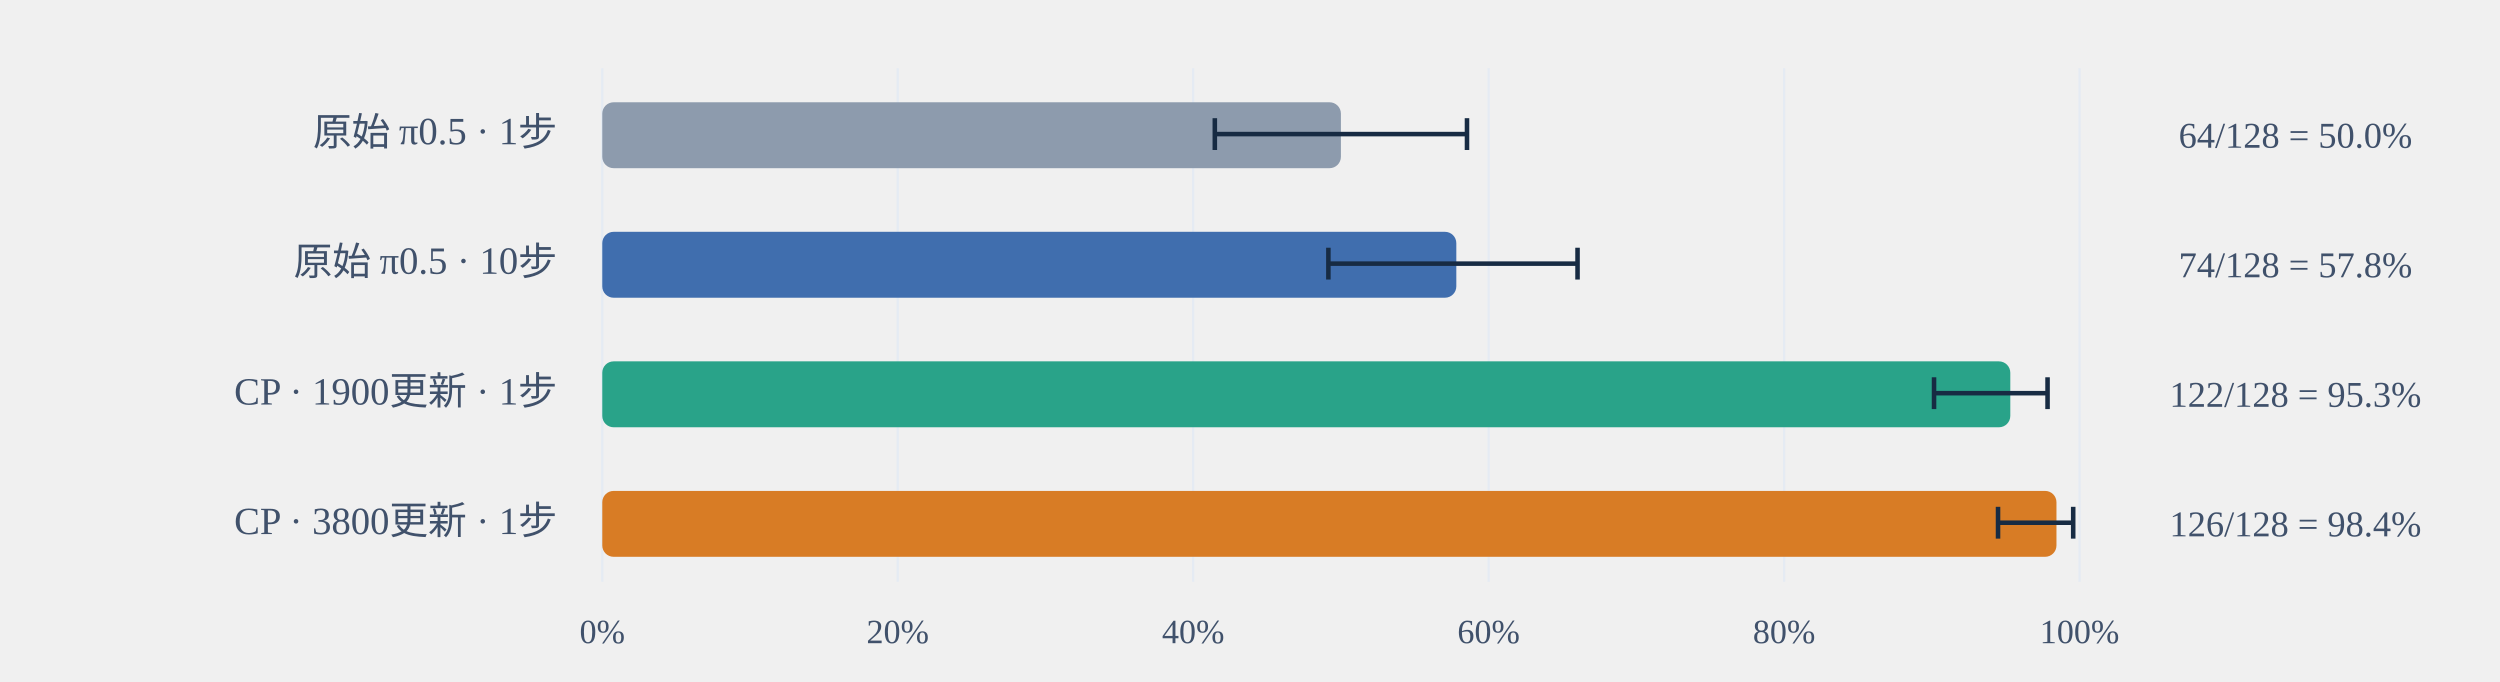
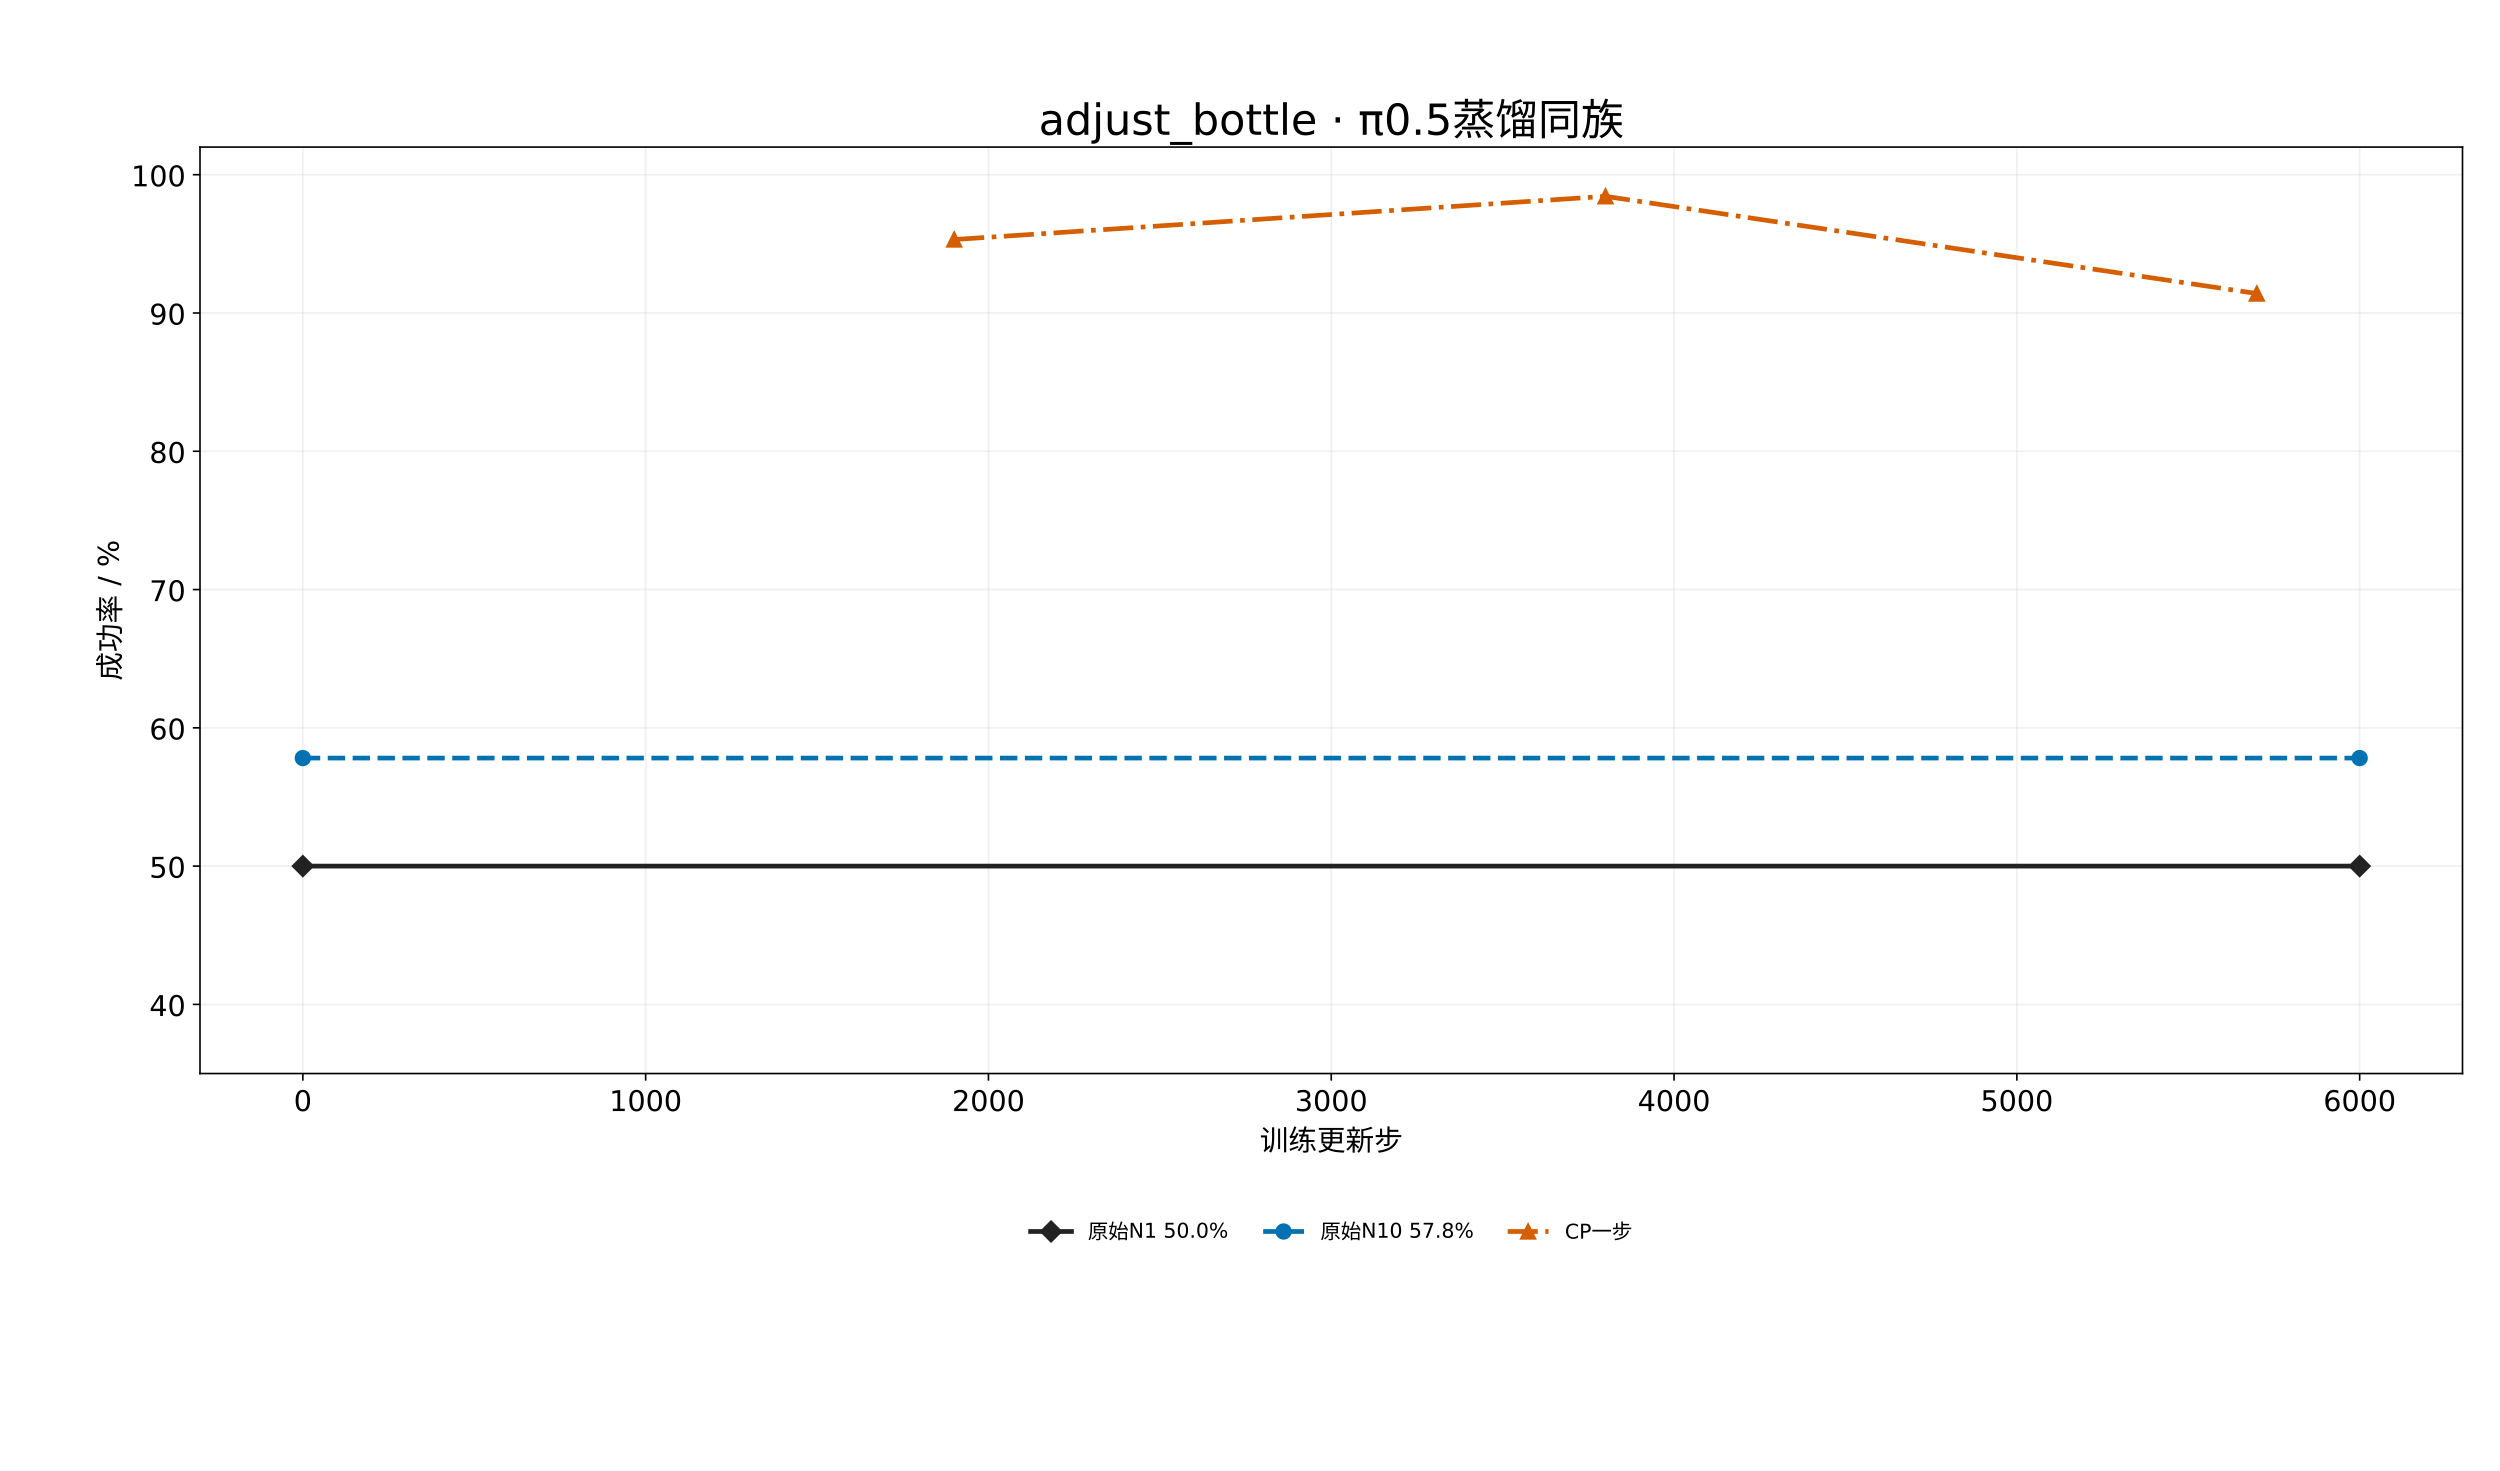
- <svg xmlns="http://www.w3.org/2000/svg" viewBox="0 0 1100 300" role="img">
-   <line x1="265.0" y1="30" x2="265.0" y2="256" stroke="#e5ebf3" />
-   <text x="265.0" y="283" font-size="15" fill="#40516b" text-anchor="middle">0%</text>
-   <line x1="395.0" y1="30" x2="395.0" y2="256" stroke="#e5ebf3" />
-   <text x="395.0" y="283" font-size="15" fill="#40516b" text-anchor="middle">20%</text>
-   <line x1="525.0" y1="30" x2="525.0" y2="256" stroke="#e5ebf3" />
-   <text x="525.0" y="283" font-size="15" fill="#40516b" text-anchor="middle">40%</text>
-   <line x1="655.0" y1="30" x2="655.0" y2="256" stroke="#e5ebf3" />
-   <text x="655.0" y="283" font-size="15" fill="#40516b" text-anchor="middle">60%</text>
-   <line x1="785.0" y1="30" x2="785.0" y2="256" stroke="#e5ebf3" />
-   <text x="785.0" y="283" font-size="15" fill="#40516b" text-anchor="middle">80%</text>
-   <line x1="915.0" y1="30" x2="915.0" y2="256" stroke="#e5ebf3" />
-   <text x="915.0" y="283" font-size="15" fill="#40516b" text-anchor="middle">100%</text>
-   <text x="245" y="64" font-size="17" fill="#40516b" text-anchor="end">原始 π0.5 · 1步</text>
-   <rect x="265" y="45" width="325.0" height="29" rx="5" fill="#8d9bad" />
-   <path d="M534.523,59H645.477M534.523,52V66M645.477,52V66" stroke="#172b43" stroke-width="2" fill="none" />
-   <text x="1010" y="65" font-size="16" fill="#40516b" text-anchor="middle">64/128 = 50.0%</text>
-   <text x="245" y="121" font-size="17" fill="#40516b" text-anchor="end">原始 π0.5 · 10步</text>
-   <rect x="265" y="102" width="375.781" height="29" rx="5" fill="#406eae" />
-   <path d="M584.486,116H694.117M584.486,109V123M694.117,109V123" stroke="#172b43" stroke-width="2" fill="none" />
-   <text x="1010" y="122" font-size="16" fill="#40516b" text-anchor="middle">74/128 = 57.8%</text>
-   <text x="245" y="178" font-size="17" fill="#40516b" text-anchor="end">CP · 1900更新 · 1步</text>
-   <rect x="265" y="159" width="619.531" height="29" rx="5" fill="#29a389" />
-   <path d="M850.976,173H900.923M850.976,166V180M900.923,166V180" stroke="#172b43" stroke-width="2" fill="none" />
-   <text x="1010" y="179" font-size="16" fill="#40516b" text-anchor="middle">122/128 = 95.3%</text>
-   <text x="245" y="235" font-size="17" fill="#40516b" text-anchor="end">CP · 3800更新 · 1步</text>
-   <rect x="265" y="216" width="639.844" height="29" rx="5" fill="#d87c25" />
-   <path d="M879.132,230H912.208M879.132,223V237M912.208,223V237" stroke="#172b43" stroke-width="2" fill="none" />
-   <text x="1010" y="236" font-size="16" fill="#40516b" text-anchor="middle">126/128 = 98.4%</text>
+ <svg xmlns="http://www.w3.org/2000/svg" xmlns:xlink="http://www.w3.org/1999/xlink" width="1224pt" height="720pt" viewBox="0 0 1224 720" version="1.1">
+   <defs>
+     <style type="text/css">*{stroke-linejoin: round; stroke-linecap: butt}</style>
+   </defs>
+   <g id="figure_1">
+     <g id="patch_1">
+       <path d="M 0 720  L 1224 720  L 1224 0  L 0 0  z " style="fill: #ffffff" />
+     </g>
+     <g id="axes_1">
+       <g id="patch_2">
+         <path d="M 97.92 525.6  L 1205.64 525.6  L 1205.64 72  L 97.92 72  z " style="fill: #ffffff" />
+       </g>
+       <g id="matplotlib.axis_1">
+         <g id="xtick_1">
+           <g id="line2d_1">
+             <path d="M 148.271 525.6  L 148.271 72  " clip-path="url(#pfadd34923c)" style="fill: none; stroke: #b0b0b0; stroke-opacity: 0.2; stroke-width: 0.8; stroke-linecap: square" />
+           </g>
+           <g id="line2d_2">
+             <defs>
+               <path id="m62e7cfbf47" d="M 0 0  L 0 3.5  " style="stroke: #000000; stroke-width: 0.8" />
+             </defs>
+             <g>
+               <use xlink:href="#m62e7cfbf47" x="148.271" y="525.6" style="stroke: #000000; stroke-width: 0.8" />
+             </g>
+           </g>
+           <g id="text_1">
+             <text style="font-size: 14px; font-family: 'Microsoft YaHei', 'DejaVu Sans', sans-serif; text-anchor: middle" x="148.271" y="543.968" transform="rotate(-0 148.2709 543.9682)">0</text>
+           </g>
+         </g>
+         <g id="xtick_2">
+           <g id="line2d_3">
+             <path d="M 316.107 525.6  L 316.107 72  " clip-path="url(#pfadd34923c)" style="fill: none; stroke: #b0b0b0; stroke-opacity: 0.2; stroke-width: 0.8; stroke-linecap: square" />
+           </g>
+           <g id="line2d_4">
+             <g>
+               <use xlink:href="#m62e7cfbf47" x="316.107" y="525.6" style="stroke: #000000; stroke-width: 0.8" />
+             </g>
+           </g>
+           <g id="text_2">
+             <text style="font-size: 14px; font-family: 'Microsoft YaHei', 'DejaVu Sans', sans-serif; text-anchor: middle" x="316.107" y="543.968" transform="rotate(-0 316.1073 543.9682)">1000</text>
+           </g>
+         </g>
+         <g id="xtick_3">
+           <g id="line2d_5">
+             <path d="M 483.944 525.6  L 483.944 72  " clip-path="url(#pfadd34923c)" style="fill: none; stroke: #b0b0b0; stroke-opacity: 0.2; stroke-width: 0.8; stroke-linecap: square" />
+           </g>
+           <g id="line2d_6">
+             <g>
+               <use xlink:href="#m62e7cfbf47" x="483.944" y="525.6" style="stroke: #000000; stroke-width: 0.8" />
+             </g>
+           </g>
+           <g id="text_3">
+             <text style="font-size: 14px; font-family: 'Microsoft YaHei', 'DejaVu Sans', sans-serif; text-anchor: middle" x="483.944" y="543.968" transform="rotate(-0 483.9436 543.9682)">2000</text>
+           </g>
+         </g>
+         <g id="xtick_4">
+           <g id="line2d_7">
+             <path d="M 651.78 525.6  L 651.78 72  " clip-path="url(#pfadd34923c)" style="fill: none; stroke: #b0b0b0; stroke-opacity: 0.2; stroke-width: 0.8; stroke-linecap: square" />
+           </g>
+           <g id="line2d_8">
+             <g>
+               <use xlink:href="#m62e7cfbf47" x="651.78" y="525.6" style="stroke: #000000; stroke-width: 0.8" />
+             </g>
+           </g>
+           <g id="text_4">
+             <text style="font-size: 14px; font-family: 'Microsoft YaHei', 'DejaVu Sans', sans-serif; text-anchor: middle" x="651.78" y="543.968" transform="rotate(-0 651.78 543.9682)">3000</text>
+           </g>
+         </g>
+         <g id="xtick_5">
+           <g id="line2d_9">
+             <path d="M 819.616 525.6  L 819.616 72  " clip-path="url(#pfadd34923c)" style="fill: none; stroke: #b0b0b0; stroke-opacity: 0.2; stroke-width: 0.8; stroke-linecap: square" />
+           </g>
+           <g id="line2d_10">
+             <g>
+               <use xlink:href="#m62e7cfbf47" x="819.616" y="525.6" style="stroke: #000000; stroke-width: 0.8" />
+             </g>
+           </g>
+           <g id="text_5">
+             <text style="font-size: 14px; font-family: 'Microsoft YaHei', 'DejaVu Sans', sans-serif; text-anchor: middle" x="819.616" y="543.968" transform="rotate(-0 819.6164 543.9682)">4000</text>
+           </g>
+         </g>
+         <g id="xtick_6">
+           <g id="line2d_11">
+             <path d="M 987.453 525.6  L 987.453 72  " clip-path="url(#pfadd34923c)" style="fill: none; stroke: #b0b0b0; stroke-opacity: 0.2; stroke-width: 0.8; stroke-linecap: square" />
+           </g>
+           <g id="line2d_12">
+             <g>
+               <use xlink:href="#m62e7cfbf47" x="987.453" y="525.6" style="stroke: #000000; stroke-width: 0.8" />
+             </g>
+           </g>
+           <g id="text_6">
+             <text style="font-size: 14px; font-family: 'Microsoft YaHei', 'DejaVu Sans', sans-serif; text-anchor: middle" x="987.453" y="543.968" transform="rotate(-0 987.4527 543.9682)">5000</text>
+           </g>
+         </g>
+         <g id="xtick_7">
+           <g id="line2d_13">
+             <path d="M 1155.289 525.6  L 1155.289 72  " clip-path="url(#pfadd34923c)" style="fill: none; stroke: #b0b0b0; stroke-opacity: 0.2; stroke-width: 0.8; stroke-linecap: square" />
+           </g>
+           <g id="line2d_14">
+             <g>
+               <use xlink:href="#m62e7cfbf47" x="1155.289" y="525.6" style="stroke: #000000; stroke-width: 0.8" />
+             </g>
+           </g>
+           <g id="text_7">
+             <text style="font-size: 14px; font-family: 'Microsoft YaHei', 'DejaVu Sans', sans-serif; text-anchor: middle" x="1155.289" y="543.968" transform="rotate(-0 1155.289 543.9682)">6000</text>
+           </g>
+         </g>
+         <g id="text_8">
+           <text style="font-size: 14px; font-family: 'Microsoft YaHei', 'DejaVu Sans', sans-serif; text-anchor: middle" x="651.78" y="563.254" transform="rotate(-0 651.78 563.2541)">训练更新步</text>
+         </g>
+       </g>
+       <g id="matplotlib.axis_2">
+         <g id="ytick_1">
+           <g id="line2d_15">
+             <path d="M 97.92 491.749  L 1205.64 491.749  " clip-path="url(#pfadd34923c)" style="fill: none; stroke: #b0b0b0; stroke-opacity: 0.2; stroke-width: 0.8; stroke-linecap: square" />
+           </g>
+           <g id="line2d_16">
+             <defs>
+               <path id="mab75c67488" d="M 0 0  L -3.5 0  " style="stroke: #000000; stroke-width: 0.8" />
+             </defs>
+             <g>
+               <use xlink:href="#mab75c67488" x="97.92" y="491.749" style="stroke: #000000; stroke-width: 0.8" />
+             </g>
+           </g>
+           <g id="text_9">
+             <text style="font-size: 14px; font-family: 'Microsoft YaHei', 'DejaVu Sans', sans-serif; text-anchor: end" x="90.92" y="497.433" transform="rotate(-0 90.92 497.4333)">40</text>
+           </g>
+         </g>
+         <g id="ytick_2">
+           <g id="line2d_17">
+             <path d="M 97.92 424.048  L 1205.64 424.048  " clip-path="url(#pfadd34923c)" style="fill: none; stroke: #b0b0b0; stroke-opacity: 0.2; stroke-width: 0.8; stroke-linecap: square" />
+           </g>
+           <g id="line2d_18">
+             <g>
+               <use xlink:href="#mab75c67488" x="97.92" y="424.048" style="stroke: #000000; stroke-width: 0.8" />
+             </g>
+           </g>
+           <g id="text_10">
+             <text style="font-size: 14px; font-family: 'Microsoft YaHei', 'DejaVu Sans', sans-serif; text-anchor: end" x="90.92" y="429.732" transform="rotate(-0 90.92 429.7318)">50</text>
+           </g>
+         </g>
+         <g id="ytick_3">
+           <g id="line2d_19">
+             <path d="M 97.92 356.346  L 1205.64 356.346  " clip-path="url(#pfadd34923c)" style="fill: none; stroke: #b0b0b0; stroke-opacity: 0.2; stroke-width: 0.8; stroke-linecap: square" />
+           </g>
+           <g id="line2d_20">
+             <g>
+               <use xlink:href="#mab75c67488" x="97.92" y="356.346" style="stroke: #000000; stroke-width: 0.8" />
+             </g>
+           </g>
+           <g id="text_11">
+             <text style="font-size: 14px; font-family: 'Microsoft YaHei', 'DejaVu Sans', sans-serif; text-anchor: end" x="90.92" y="362.03" transform="rotate(-0 90.92 362.0304)">60</text>
+           </g>
+         </g>
+         <g id="ytick_4">
+           <g id="line2d_21">
+             <path d="M 97.92 288.645  L 1205.64 288.645  " clip-path="url(#pfadd34923c)" style="fill: none; stroke: #b0b0b0; stroke-opacity: 0.2; stroke-width: 0.8; stroke-linecap: square" />
+           </g>
+           <g id="line2d_22">
+             <g>
+               <use xlink:href="#mab75c67488" x="97.92" y="288.645" style="stroke: #000000; stroke-width: 0.8" />
+             </g>
+           </g>
+           <g id="text_12">
+             <text style="font-size: 14px; font-family: 'Microsoft YaHei', 'DejaVu Sans', sans-serif; text-anchor: end" x="90.92" y="294.329" transform="rotate(-0 90.92 294.3289)">70</text>
+           </g>
+         </g>
+         <g id="ytick_5">
+           <g id="line2d_23">
+             <path d="M 97.92 220.943  L 1205.64 220.943  " clip-path="url(#pfadd34923c)" style="fill: none; stroke: #b0b0b0; stroke-opacity: 0.2; stroke-width: 0.8; stroke-linecap: square" />
+           </g>
+           <g id="line2d_24">
+             <g>
+               <use xlink:href="#mab75c67488" x="97.92" y="220.943" style="stroke: #000000; stroke-width: 0.8" />
+             </g>
+           </g>
+           <g id="text_13">
+             <text style="font-size: 14px; font-family: 'Microsoft YaHei', 'DejaVu Sans', sans-serif; text-anchor: end" x="90.92" y="226.627" transform="rotate(-0 90.92 226.6274)">80</text>
+           </g>
+         </g>
+         <g id="ytick_6">
+           <g id="line2d_25">
+             <path d="M 97.92 153.242  L 1205.64 153.242  " clip-path="url(#pfadd34923c)" style="fill: none; stroke: #b0b0b0; stroke-opacity: 0.2; stroke-width: 0.8; stroke-linecap: square" />
+           </g>
+           <g id="line2d_26">
+             <g>
+               <use xlink:href="#mab75c67488" x="97.92" y="153.242" style="stroke: #000000; stroke-width: 0.8" />
+             </g>
+           </g>
+           <g id="text_14">
+             <text style="font-size: 14px; font-family: 'Microsoft YaHei', 'DejaVu Sans', sans-serif; text-anchor: end" x="90.92" y="158.926" transform="rotate(-0 90.92 158.9259)">90</text>
+           </g>
+         </g>
+         <g id="ytick_7">
+           <g id="line2d_27">
+             <path d="M 97.92 85.54  L 1205.64 85.54  " clip-path="url(#pfadd34923c)" style="fill: none; stroke: #b0b0b0; stroke-opacity: 0.2; stroke-width: 0.8; stroke-linecap: square" />
+           </g>
+           <g id="line2d_28">
+             <g>
+               <use xlink:href="#mab75c67488" x="97.92" y="85.54" style="stroke: #000000; stroke-width: 0.8" />
+             </g>
+           </g>
+           <g id="text_15">
+             <text style="font-size: 14px; font-family: 'Microsoft YaHei', 'DejaVu Sans', sans-serif; text-anchor: end" x="90.92" y="91.224" transform="rotate(-0 90.92 91.22438)">100</text>
+           </g>
+         </g>
+         <g id="text_16">
+           <text style="font-size: 14px; font-family: 'Microsoft YaHei', 'DejaVu Sans', sans-serif; text-anchor: middle" x="58.743" y="298.8" transform="rotate(-90 58.74309 298.8)">成功率 / %</text>
+         </g>
+       </g>
+       <g id="distill-adjust-eval-line0">
+         <path d="M 148.271 424.048  L 1155.289 424.048  " clip-path="url(#pfadd34923c)" style="fill: none; stroke: #222222; stroke-width: 2.3; stroke-linecap: square" />
+         <defs>
+           <path id="m6fff60a377" d="M 0 4.95  L 4.95 0  L 0 -4.95  L -4.95 0  z " style="stroke: #222222; stroke-linejoin: miter" />
+         </defs>
+         <g clip-path="url(#pfadd34923c)">
+           <use xlink:href="#m6fff60a377" x="148.271" y="424.048" style="fill: #222222; stroke: #222222; stroke-linejoin: miter" />
+           <use xlink:href="#m6fff60a377" x="1155.289" y="424.048" style="fill: #222222; stroke: #222222; stroke-linejoin: miter" />
+         </g>
+       </g>
+       <g id="distill-adjust-eval-line1">
+         <path d="M 148.271 371.156  L 1155.289 371.156  " clip-path="url(#pfadd34923c)" style="fill: none; stroke-dasharray: 8.51,3.68; stroke-dashoffset: 0; stroke: #0072b2; stroke-width: 2.3" />
+         <defs>
+           <path id="m8a93d8567e" d="M 0 3.5  C 0.928 3.5 1.819 3.131 2.475 2.475  C 3.131 1.819 3.5 0.928 3.5 0  C 3.5 -0.928 3.131 -1.819 2.475 -2.475  C 1.819 -3.131 0.928 -3.5 0 -3.5  C -0.928 -3.5 -1.819 -3.131 -2.475 -2.475  C -3.131 -1.819 -3.5 -0.928 -3.5 0  C -3.5 0.928 -3.131 1.819 -2.475 2.475  C -1.819 3.131 -0.928 3.5 0 3.5  z " style="stroke: #0072b2" />
+         </defs>
+         <g clip-path="url(#pfadd34923c)">
+           <use xlink:href="#m8a93d8567e" x="148.271" y="371.156" style="fill: #0072b2; stroke: #0072b2" />
+           <use xlink:href="#m8a93d8567e" x="1155.289" y="371.156" style="fill: #0072b2; stroke: #0072b2" />
+         </g>
+       </g>
+       <g id="distill-adjust-eval-line2">
+         <path d="M 467.16 117.275  L 786.049 96.119  L 1104.938 143.721  " clip-path="url(#pfadd34923c)" style="fill: none; stroke-dasharray: 14.72,3.68,2.3,3.68; stroke-dashoffset: 0; stroke: #d55e00; stroke-width: 2.3" />
+         <defs>
+           <path id="mb2e246d1e4" d="M 0 -3.5  L -3.5 3.5  L 3.5 3.5  z " style="stroke: #d55e00; stroke-linejoin: miter" />
+         </defs>
+         <g clip-path="url(#pfadd34923c)">
+           <use xlink:href="#mb2e246d1e4" x="467.16" y="117.275" style="fill: #d55e00; stroke: #d55e00; stroke-linejoin: miter" />
+           <use xlink:href="#mb2e246d1e4" x="786.049" y="96.119" style="fill: #d55e00; stroke: #d55e00; stroke-linejoin: miter" />
+           <use xlink:href="#mb2e246d1e4" x="1104.938" y="143.721" style="fill: #d55e00; stroke: #d55e00; stroke-linejoin: miter" />
+         </g>
+       </g>
+       <g id="patch_3">
+         <path d="M 97.92 525.6  L 97.92 72  " style="fill: none; stroke: #000000; stroke-width: 0.8; stroke-linejoin: miter; stroke-linecap: square" />
+       </g>
+       <g id="patch_4">
+         <path d="M 1205.64 525.6  L 1205.64 72  " style="fill: none; stroke: #000000; stroke-width: 0.8; stroke-linejoin: miter; stroke-linecap: square" />
+       </g>
+       <g id="patch_5">
+         <path d="M 97.92 525.6  L 1205.64 525.6  " style="fill: none; stroke: #000000; stroke-width: 0.8; stroke-linejoin: miter; stroke-linecap: square" />
+       </g>
+       <g id="patch_6">
+         <path d="M 97.92 72  L 1205.64 72  " style="fill: none; stroke: #000000; stroke-width: 0.8; stroke-linejoin: miter; stroke-linecap: square" />
+       </g>
+       <g id="text_17">
+         <text style="font-size: 21px; font-family: 'Microsoft YaHei', 'DejaVu Sans', sans-serif; text-anchor: middle" x="651.78" y="66" transform="rotate(-0 651.78 66)">adjust_bottle · π0.5蒸馏同族</text>
+       </g>
+       <g id="legend_1">
+         <g id="line2d_29">
+           <path d="M 504.594 602.938  L 514.594 602.938  L 524.594 602.938  " style="fill: none; stroke: #222222; stroke-width: 2.3; stroke-linecap: square" />
+           <g>
+             <use xlink:href="#m6fff60a377" x="514.594" y="602.938" style="fill: #222222; stroke: #222222; stroke-linejoin: miter" />
+           </g>
+         </g>
+         <g id="text_18">
+           <text style="font-size: 10px; font-family: 'Microsoft YaHei', 'DejaVu Sans', sans-serif; text-anchor: start" x="532.594" y="606.438" transform="rotate(-0 532.5941 606.4384)">原始N1 50.0%</text>
+         </g>
+         <g id="line2d_30">
+           <path d="M 618.444 602.938  L 628.444 602.938  L 638.444 602.938  " style="fill: none; stroke-dasharray: 8.51,3.68; stroke-dashoffset: 0; stroke: #0072b2; stroke-width: 2.3" />
+           <g>
+             <use xlink:href="#m8a93d8567e" x="628.444" y="602.938" style="fill: #0072b2; stroke: #0072b2" />
+           </g>
+         </g>
+         <g id="text_19">
+           <text style="font-size: 10px; font-family: 'Microsoft YaHei', 'DejaVu Sans', sans-serif; text-anchor: start" x="646.444" y="606.438" transform="rotate(-0 646.4441 606.4384)">原始N10 57.8%</text>
+         </g>
+         <g id="line2d_31">
+           <path d="M 738.158 602.938  L 748.158 602.938  L 758.158 602.938  " style="fill: none; stroke-dasharray: 14.72,3.68,2.3,3.68; stroke-dashoffset: 0; stroke: #d55e00; stroke-width: 2.3" />
+           <g>
+             <use xlink:href="#mb2e246d1e4" x="748.158" y="602.938" style="fill: #d55e00; stroke: #d55e00; stroke-linejoin: miter" />
+           </g>
+         </g>
+         <g id="text_20">
+           <text style="font-size: 10px; font-family: 'Microsoft YaHei', 'DejaVu Sans', sans-serif; text-anchor: start" x="766.158" y="606.438" transform="rotate(-0 766.1581 606.4384)">CP一步</text>
+         </g>
+       </g>
+     </g>
+   </g>
+   <defs>
+     <clipPath id="pfadd34923c">
+       <rect x="97.92" y="72" width="1107.72" height="453.6" />
+     </clipPath>
+   </defs>
</svg>
